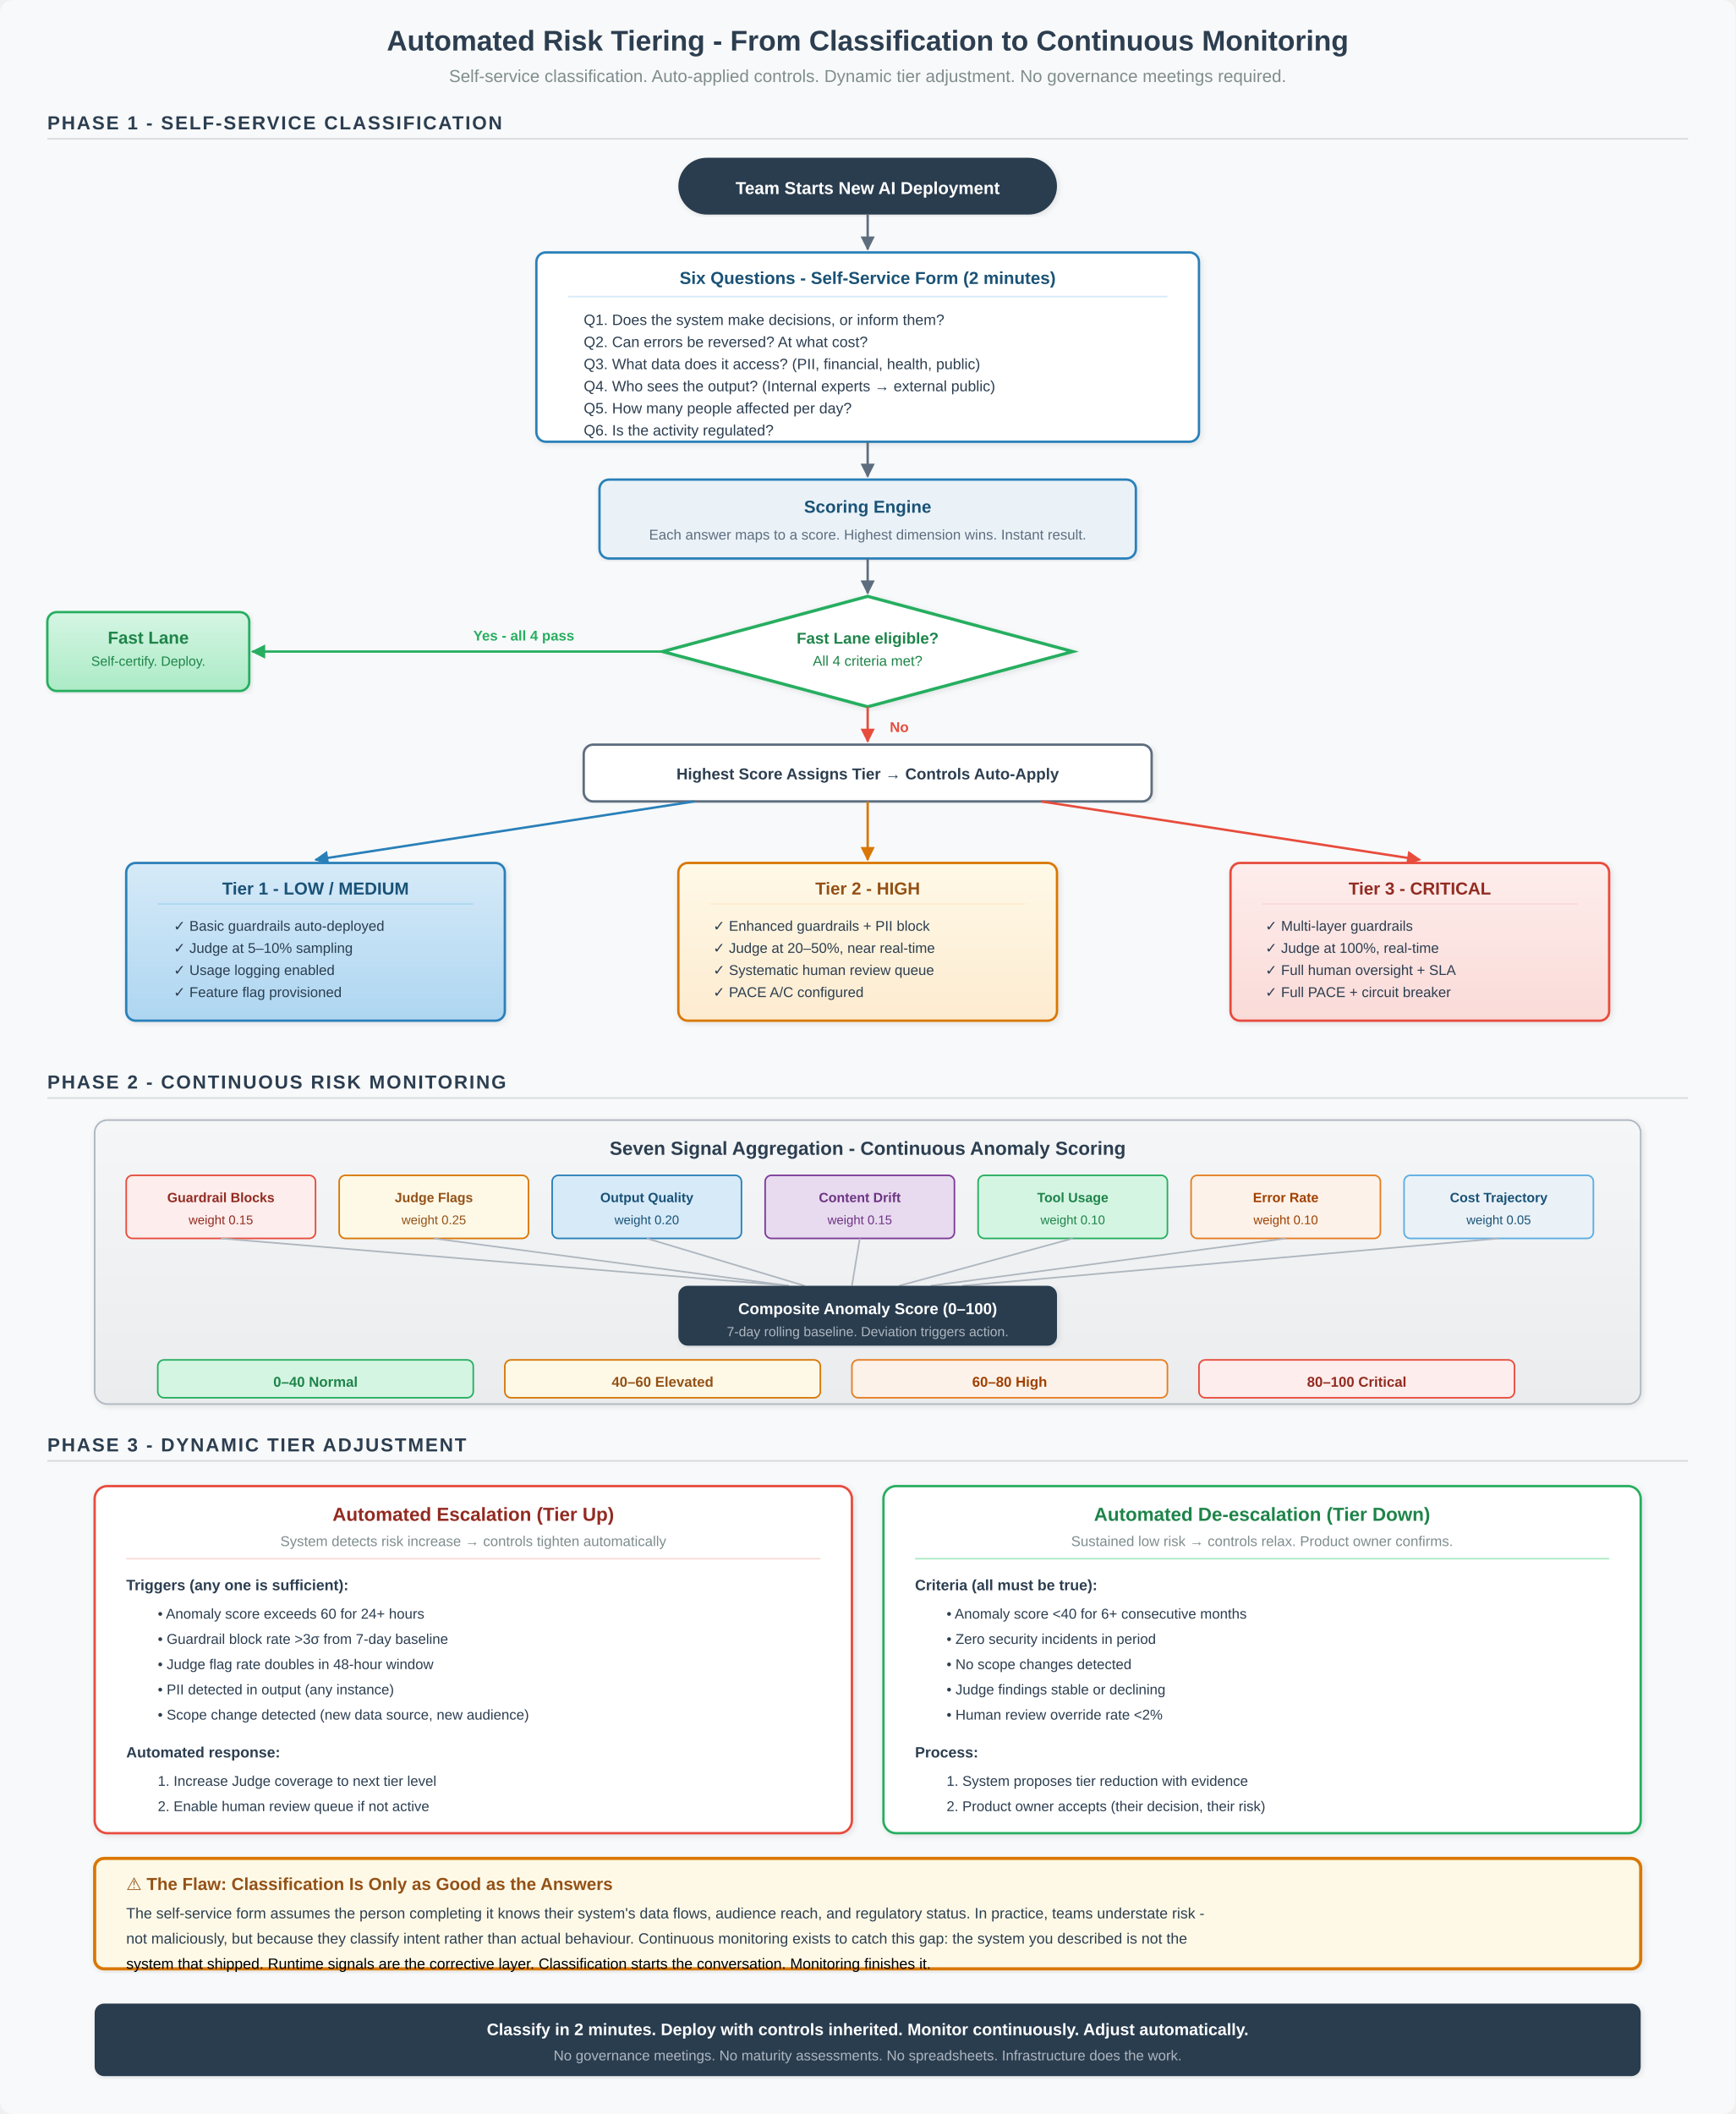
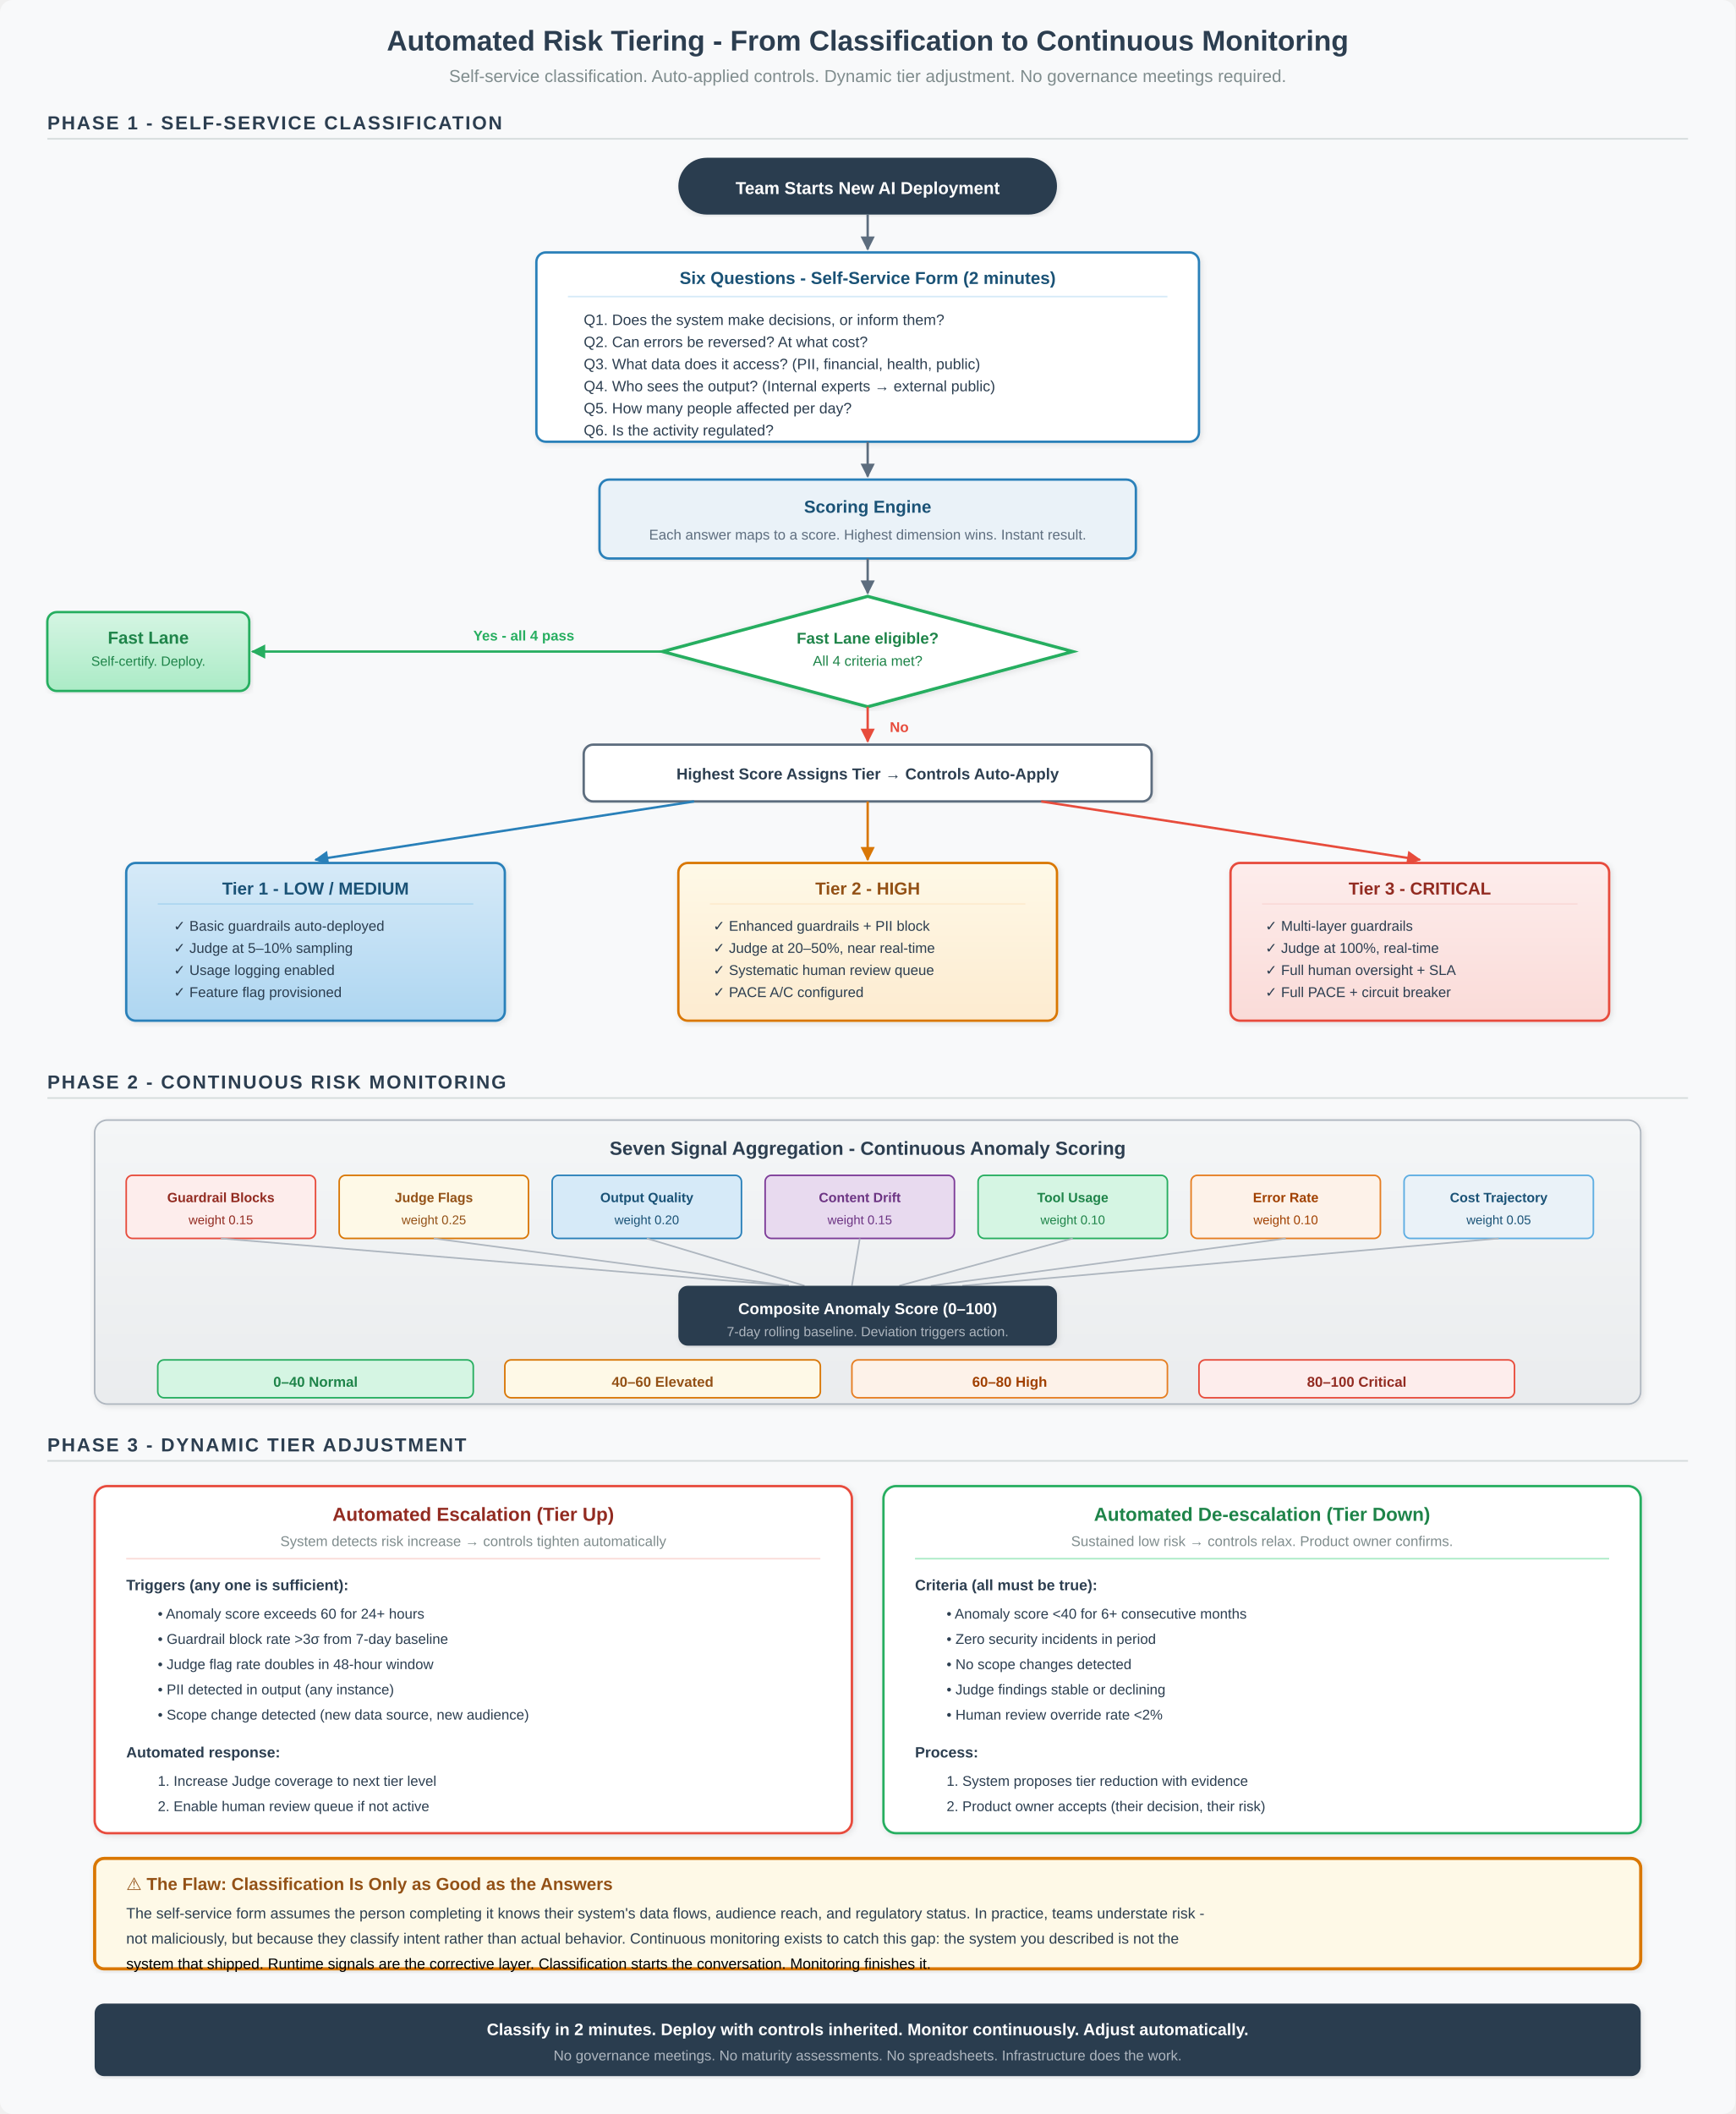
<svg xmlns="http://www.w3.org/2000/svg" width="1100" height="1340" viewBox="0 0 1100 1340" font-family="Arial, Helvetica, sans-serif">
  <defs>
    <filter id="shadow" x="-2%" y="-2%" width="104%" height="106%">
      <feDropShadow dx="1" dy="1" stdDeviation="2" flood-opacity="0.1" />
    </filter>
    <marker id="arrow" viewBox="0 0 10 10" refX="9" refY="5" markerWidth="6" markerHeight="6" orient="auto">
      <path d="M 0 0 L 10 5 L 0 10 z" fill="#5d6d7e" />
    </marker>
    <marker id="arrowGreen" viewBox="0 0 10 10" refX="9" refY="5" markerWidth="6" markerHeight="6" orient="auto">
      <path d="M 0 0 L 10 5 L 0 10 z" fill="#27ae60" />
    </marker>
    <marker id="arrowRed" viewBox="0 0 10 10" refX="9" refY="5" markerWidth="6" markerHeight="6" orient="auto">
      <path d="M 0 0 L 10 5 L 0 10 z" fill="#e74c3c" />
    </marker>
    <marker id="arrowBlue" viewBox="0 0 10 10" refX="9" refY="5" markerWidth="6" markerHeight="6" orient="auto">
      <path d="M 0 0 L 10 5 L 0 10 z" fill="#2980b9" />
    </marker>
    <marker id="arrowAmber" viewBox="0 0 10 10" refX="9" refY="5" markerWidth="6" markerHeight="6" orient="auto">
      <path d="M 0 0 L 10 5 L 0 10 z" fill="#d97706" />
    </marker>
    <linearGradient id="fastLaneGrad" x1="0" y1="0" x2="0" y2="1">
      <stop offset="0%" stop-color="#d5f5e3" />
      <stop offset="100%" stop-color="#abebc6" />
    </linearGradient>
    <linearGradient id="tier1Grad" x1="0" y1="0" x2="0" y2="1">
      <stop offset="0%" stop-color="#d6eaf8" />
      <stop offset="100%" stop-color="#aed6f1" />
    </linearGradient>
    <linearGradient id="tier2Grad" x1="0" y1="0" x2="0" y2="1">
      <stop offset="0%" stop-color="#fef9e7" />
      <stop offset="100%" stop-color="#fdebd0" />
    </linearGradient>
    <linearGradient id="tier3Grad" x1="0" y1="0" x2="0" y2="1">
      <stop offset="0%" stop-color="#fdedec" />
      <stop offset="100%" stop-color="#fadbd8" />
    </linearGradient>
    <linearGradient id="monitorGrad" x1="0" y1="0" x2="0" y2="1">
      <stop offset="0%" stop-color="#f4f6f7" />
      <stop offset="100%" stop-color="#eaecee" />
    </linearGradient>
  </defs>
  <rect width="1100" height="1340" fill="#f8f9fa" rx="8" />
  <text x="550" y="32" text-anchor="middle" font-size="18" font-weight="bold" fill="#2c3e50">Automated Risk Tiering - From Classification to Continuous Monitoring</text>
  <text x="550" y="52" text-anchor="middle" font-size="11" fill="#7f8c8d">Self-service classification. Auto-applied controls. Dynamic tier adjustment. No governance meetings required.</text>
  <text x="30" y="82" font-size="12" font-weight="bold" fill="#2c3e50" letter-spacing="1">PHASE 1 - SELF-SERVICE CLASSIFICATION</text>
  <line x1="30" y1="88" x2="1070" y2="88" stroke="#d5dbdb" stroke-width="1" />
  <rect x="430" y="100" width="240" height="36" rx="18" fill="#2c3e50" filter="url(#shadow)" />
  <text x="550" y="123" text-anchor="middle" font-size="11" font-weight="bold" fill="#fff">Team Starts New AI Deployment</text>
  <line x1="550" y1="136" x2="550" y2="158" stroke="#5d6d7e" stroke-width="1.5" marker-end="url(#arrow)" />
  <rect x="340" y="160" width="420" height="120" rx="6" fill="#fff" stroke="#2980b9" stroke-width="1.5" filter="url(#shadow)" />
  <text x="550" y="180" text-anchor="middle" font-size="11" font-weight="bold" fill="#1a5276">Six Questions - Self-Service Form (2 minutes)</text>
  <line x1="360" y1="188" x2="740" y2="188" stroke="#d6eaf8" stroke-width="1" />
  <text x="370" y="206" font-size="9.5" fill="#2c3e50">Q1. Does the system make decisions, or inform them?</text>
  <text x="370" y="220" font-size="9.5" fill="#2c3e50">Q2. Can errors be reversed? At what cost?</text>
  <text x="370" y="234" font-size="9.5" fill="#2c3e50">Q3. What data does it access? (PII, financial, health, public)</text>
  <text x="370" y="248" font-size="9.5" fill="#2c3e50">Q4. Who sees the output? (Internal experts → external public)</text>
  <text x="370" y="262" font-size="9.5" fill="#2c3e50">Q5. How many people affected per day?</text>
  <text x="370" y="276" font-size="9.5" fill="#2c3e50">Q6. Is the activity regulated?</text>
  <line x1="550" y1="280" x2="550" y2="302" stroke="#5d6d7e" stroke-width="1.5" marker-end="url(#arrow)" />
  <rect x="380" y="304" width="340" height="50" rx="6" fill="#eaf2f8" stroke="#2980b9" stroke-width="1.5" filter="url(#shadow)" />
  <text x="550" y="325" text-anchor="middle" font-size="11" font-weight="bold" fill="#1a5276">Scoring Engine</text>
  <text x="550" y="342" text-anchor="middle" font-size="9" fill="#5d6d7e">Each answer maps to a score. Highest dimension wins. Instant result.</text>
  <line x1="550" y1="354" x2="550" y2="376" stroke="#5d6d7e" stroke-width="1.5" marker-end="url(#arrow)" />
  <polygon points="550,378 680,413 550,448 420,413" fill="#fff" stroke="#27ae60" stroke-width="2" filter="url(#shadow)" />
  <text x="550" y="408" text-anchor="middle" font-size="10" font-weight="bold" fill="#1e8449">Fast Lane eligible?</text>
  <text x="550" y="422" text-anchor="middle" font-size="9" fill="#1e8449">All 4 criteria met?</text>
  <line x1="420" y1="413" x2="160" y2="413" stroke="#27ae60" stroke-width="1.5" marker-end="url(#arrowGreen)" />
  <text x="300" y="406" font-size="9" font-weight="bold" fill="#27ae60">Yes - all 4 pass</text>
  <rect x="30" y="388" width="128" height="50" rx="6" fill="url(#fastLaneGrad)" stroke="#27ae60" stroke-width="1.5" filter="url(#shadow)" />
  <text x="94" y="408" text-anchor="middle" font-size="11" font-weight="bold" fill="#1e8449">Fast Lane</text>
  <text x="94" y="422" text-anchor="middle" font-size="8.5" fill="#1e8449">Self-certify. Deploy.</text>
  <line x1="550" y1="448" x2="550" y2="470" stroke="#e74c3c" stroke-width="1.5" marker-end="url(#arrowRed)" />
  <text x="564" y="464" font-size="9" font-weight="bold" fill="#e74c3c">No</text>
  <rect x="370" y="472" width="360" height="36" rx="6" fill="#fff" stroke="#5d6d7e" stroke-width="1.5" filter="url(#shadow)" />
  <text x="550" y="494" text-anchor="middle" font-size="10" font-weight="bold" fill="#2c3e50">Highest Score Assigns Tier → Controls Auto-Apply</text>
  <line x1="440" y1="508" x2="200" y2="545" stroke="#2980b9" stroke-width="1.5" marker-end="url(#arrowBlue)" />
  <line x1="550" y1="508" x2="550" y2="545" stroke="#d97706" stroke-width="1.5" marker-end="url(#arrowAmber)" />
  <line x1="660" y1="508" x2="900" y2="545" stroke="#e74c3c" stroke-width="1.5" marker-end="url(#arrowRed)" />
  <rect x="80" y="547" width="240" height="100" rx="6" fill="url(#tier1Grad)" stroke="#2980b9" stroke-width="1.5" filter="url(#shadow)" />
  <text x="200" y="567" text-anchor="middle" font-size="11" font-weight="bold" fill="#1a5276">Tier 1 - LOW / MEDIUM</text>
  <line x1="100" y1="573" x2="300" y2="573" stroke="#aed6f1" stroke-width="1" />
  <text x="110" y="590" font-size="9" fill="#2c3e50">✓ Basic guardrails auto-deployed</text>
  <text x="110" y="604" font-size="9" fill="#2c3e50">✓ Judge at 5–10% sampling</text>
  <text x="110" y="618" font-size="9" fill="#2c3e50">✓ Usage logging enabled</text>
  <text x="110" y="632" font-size="9" fill="#2c3e50">✓ Feature flag provisioned</text>
  <rect x="430" y="547" width="240" height="100" rx="6" fill="url(#tier2Grad)" stroke="#d97706" stroke-width="1.5" filter="url(#shadow)" />
  <text x="550" y="567" text-anchor="middle" font-size="11" font-weight="bold" fill="#935116">Tier 2 - HIGH</text>
  <line x1="450" y1="573" x2="650" y2="573" stroke="#fdebd0" stroke-width="1" />
  <text x="452" y="590" font-size="9" fill="#2c3e50">✓ Enhanced guardrails + PII block</text>
  <text x="452" y="604" font-size="9" fill="#2c3e50">✓ Judge at 20–50%, near real-time</text>
  <text x="452" y="618" font-size="9" fill="#2c3e50">✓ Systematic human review queue</text>
  <text x="452" y="632" font-size="9" fill="#2c3e50">✓ PACE A/C configured</text>
  <rect x="780" y="547" width="240" height="100" rx="6" fill="url(#tier3Grad)" stroke="#e74c3c" stroke-width="1.5" filter="url(#shadow)" />
  <text x="900" y="567" text-anchor="middle" font-size="11" font-weight="bold" fill="#922b21">Tier 3 - CRITICAL</text>
  <line x1="800" y1="573" x2="1000" y2="573" stroke="#fadbd8" stroke-width="1" />
  <text x="802" y="590" font-size="9" fill="#2c3e50">✓ Multi-layer guardrails</text>
  <text x="802" y="604" font-size="9" fill="#2c3e50">✓ Judge at 100%, real-time</text>
  <text x="802" y="618" font-size="9" fill="#2c3e50">✓ Full human oversight + SLA</text>
  <text x="802" y="632" font-size="9" fill="#2c3e50">✓ Full PACE + circuit breaker</text>
  <text x="30" y="690" font-size="12" font-weight="bold" fill="#2c3e50" letter-spacing="1">PHASE 2 - CONTINUOUS RISK MONITORING</text>
  <line x1="30" y1="696" x2="1070" y2="696" stroke="#d5dbdb" stroke-width="1" />
  <rect x="60" y="710" width="980" height="180" rx="8" fill="url(#monitorGrad)" stroke="#aeb6bf" stroke-width="1" filter="url(#shadow)" />
  <text x="550" y="732" text-anchor="middle" font-size="12" font-weight="bold" fill="#2c3e50">Seven Signal Aggregation - Continuous Anomaly Scoring</text>
  <rect x="80" y="745" width="120" height="40" rx="4" fill="#fdedec" stroke="#e74c3c" stroke-width="1" />
  <text x="140" y="762" text-anchor="middle" font-size="8.5" font-weight="bold" fill="#922b21">Guardrail Blocks</text>
  <text x="140" y="776" text-anchor="middle" font-size="8" fill="#922b21">weight 0.15</text>
  <rect x="215" y="745" width="120" height="40" rx="4" fill="#fef9e7" stroke="#d97706" stroke-width="1" />
  <text x="275" y="762" text-anchor="middle" font-size="8.5" font-weight="bold" fill="#935116">Judge Flags</text>
  <text x="275" y="776" text-anchor="middle" font-size="8" fill="#935116">weight 0.25</text>
  <rect x="350" y="745" width="120" height="40" rx="4" fill="#d6eaf8" stroke="#2980b9" stroke-width="1" />
  <text x="410" y="762" text-anchor="middle" font-size="8.5" font-weight="bold" fill="#1a5276">Output Quality</text>
  <text x="410" y="776" text-anchor="middle" font-size="8" fill="#1a5276">weight 0.20</text>
  <rect x="485" y="745" width="120" height="40" rx="4" fill="#e8daef" stroke="#7d3c98" stroke-width="1" />
  <text x="545" y="762" text-anchor="middle" font-size="8.5" font-weight="bold" fill="#6c3483">Content Drift</text>
  <text x="545" y="776" text-anchor="middle" font-size="8" fill="#6c3483">weight 0.15</text>
  <rect x="620" y="745" width="120" height="40" rx="4" fill="#d5f5e3" stroke="#27ae60" stroke-width="1" />
  <text x="680" y="762" text-anchor="middle" font-size="8.5" font-weight="bold" fill="#1e8449">Tool Usage</text>
  <text x="680" y="776" text-anchor="middle" font-size="8" fill="#1e8449">weight 0.10</text>
  <rect x="755" y="745" width="120" height="40" rx="4" fill="#fdf2e9" stroke="#e67e22" stroke-width="1" />
  <text x="815" y="762" text-anchor="middle" font-size="8.5" font-weight="bold" fill="#a04000">Error Rate</text>
  <text x="815" y="776" text-anchor="middle" font-size="8" fill="#a04000">weight 0.10</text>
  <rect x="890" y="745" width="120" height="40" rx="4" fill="#eaf2f8" stroke="#5dade2" stroke-width="1" />
  <text x="950" y="762" text-anchor="middle" font-size="8.5" font-weight="bold" fill="#1a5276">Cost Trajectory</text>
  <text x="950" y="776" text-anchor="middle" font-size="8" fill="#1a5276">weight 0.05</text>
  <line x1="140" y1="785" x2="500" y2="815" stroke="#aeb6bf" stroke-width="1" />
  <line x1="275" y1="785" x2="500" y2="815" stroke="#aeb6bf" stroke-width="1" />
  <line x1="410" y1="785" x2="510" y2="815" stroke="#aeb6bf" stroke-width="1" />
  <line x1="545" y1="785" x2="540" y2="815" stroke="#aeb6bf" stroke-width="1" />
  <line x1="680" y1="785" x2="570" y2="815" stroke="#aeb6bf" stroke-width="1" />
  <line x1="815" y1="785" x2="590" y2="815" stroke="#aeb6bf" stroke-width="1" />
  <line x1="950" y1="785" x2="610" y2="815" stroke="#aeb6bf" stroke-width="1" />
  <rect x="430" y="815" width="240" height="38" rx="6" fill="#2c3e50" filter="url(#shadow)" />
  <text x="550" y="833" text-anchor="middle" font-size="10" font-weight="bold" fill="#fff">Composite Anomaly Score (0–100)</text>
  <text x="550" y="847" text-anchor="middle" font-size="8.5" fill="#aeb6bf">7-day rolling baseline. Deviation triggers action.</text>
  <rect x="100" y="862" width="200" height="24" rx="4" fill="#d5f5e3" stroke="#27ae60" stroke-width="1" />
  <text x="200" y="879" text-anchor="middle" font-size="9" font-weight="bold" fill="#1e8449">0–40  Normal</text>
  <rect x="320" y="862" width="200" height="24" rx="4" fill="#fef9e7" stroke="#d97706" stroke-width="1" />
  <text x="420" y="879" text-anchor="middle" font-size="9" font-weight="bold" fill="#935116">40–60  Elevated</text>
  <rect x="540" y="862" width="200" height="24" rx="4" fill="#fdf2e9" stroke="#e67e22" stroke-width="1" />
  <text x="640" y="879" text-anchor="middle" font-size="9" font-weight="bold" fill="#a04000">60–80  High</text>
  <rect x="760" y="862" width="200" height="24" rx="4" fill="#fdedec" stroke="#e74c3c" stroke-width="1" />
  <text x="860" y="879" text-anchor="middle" font-size="9" font-weight="bold" fill="#922b21">80–100  Critical</text>
  <text x="30" y="920" font-size="12" font-weight="bold" fill="#2c3e50" letter-spacing="1">PHASE 3 - DYNAMIC TIER ADJUSTMENT</text>
  <line x1="30" y1="926" x2="1070" y2="926" stroke="#d5dbdb" stroke-width="1" />
  <rect x="60" y="942" width="480" height="220" rx="8" fill="#fff" stroke="#e74c3c" stroke-width="1.5" filter="url(#shadow)" />
  <text x="300" y="964" text-anchor="middle" font-size="12" font-weight="bold" fill="#922b21">Automated Escalation (Tier Up)</text>
  <text x="300" y="980" text-anchor="middle" font-size="9" fill="#7f8c8d">System detects risk increase → controls tighten automatically</text>
  <line x1="80" y1="988" x2="520" y2="988" stroke="#fadbd8" stroke-width="1" />
  <text x="80" y="1008" font-size="9.5" font-weight="bold" fill="#2c3e50">Triggers (any one is sufficient):</text>
  <text x="100" y="1026" font-size="9" fill="#2c3e50">• Anomaly score exceeds 60 for 24+ hours</text>
  <text x="100" y="1042" font-size="9" fill="#2c3e50">• Guardrail block rate &gt;3σ from 7-day baseline</text>
  <text x="100" y="1058" font-size="9" fill="#2c3e50">• Judge flag rate doubles in 48-hour window</text>
  <text x="100" y="1074" font-size="9" fill="#2c3e50">• PII detected in output (any instance)</text>
  <text x="100" y="1090" font-size="9" fill="#2c3e50">• Scope change detected (new data source, new audience)</text>
  <text x="80" y="1114" font-size="9.5" font-weight="bold" fill="#2c3e50">Automated response:</text>
  <text x="100" y="1132" font-size="9" fill="#2c3e50">1. Increase Judge coverage to next tier level</text>
  <text x="100" y="1148" font-size="9" fill="#2c3e50">2. Enable human review queue if not active</text>
  <rect x="560" y="942" width="480" height="220" rx="8" fill="#fff" stroke="#27ae60" stroke-width="1.5" filter="url(#shadow)" />
  <text x="800" y="964" text-anchor="middle" font-size="12" font-weight="bold" fill="#1e8449">Automated De-escalation (Tier Down)</text>
  <text x="800" y="980" text-anchor="middle" font-size="9" fill="#7f8c8d">Sustained low risk → controls relax. Product owner confirms.</text>
  <line x1="580" y1="988" x2="1020" y2="988" stroke="#abebc6" stroke-width="1" />
  <text x="580" y="1008" font-size="9.5" font-weight="bold" fill="#2c3e50">Criteria (all must be true):</text>
  <text x="600" y="1026" font-size="9" fill="#2c3e50">• Anomaly score &lt;40 for 6+ consecutive months</text>
  <text x="600" y="1042" font-size="9" fill="#2c3e50">• Zero security incidents in period</text>
  <text x="600" y="1058" font-size="9" fill="#2c3e50">• No scope changes detected</text>
  <text x="600" y="1074" font-size="9" fill="#2c3e50">• Judge findings stable or declining</text>
  <text x="600" y="1090" font-size="9" fill="#2c3e50">• Human review override rate &lt;2%</text>
  <text x="580" y="1114" font-size="9.5" font-weight="bold" fill="#2c3e50">Process:</text>
  <text x="600" y="1132" font-size="9" fill="#2c3e50">1. System proposes tier reduction with evidence</text>
  <text x="600" y="1148" font-size="9" fill="#2c3e50">2. Product owner accepts (their decision, their risk)</text>
  <rect x="60" y="1178" width="980" height="70" rx="6" fill="#fef9e7" stroke="#d97706" stroke-width="2" filter="url(#shadow)" />
  <text x="80" y="1198" font-size="11" font-weight="bold" fill="#935116">⚠  The Flaw: Classification Is Only as Good as the Answers</text>
  <text x="80" y="1216" font-size="9.5" fill="#2c3e50">The self-service form assumes the person completing it knows their system's data flows, audience reach, and regulatory status. In practice, teams understate risk -</text>
-   <text x="80" y="1232" font-size="9.5" fill="#2c3e50">not maliciously, but because they classify intent rather than actual behaviour. Continuous monitoring exists to catch this gap: the system you described is not the</text>
+   <text x="80" y="1232" font-size="9.5" fill="#2c3e50">not maliciously, but because they classify intent rather than actual behavior. Continuous monitoring exists to catch this gap: the system you described is not the</text>
  <text x="80" y="1248" font-size="9.5" fill="#1a5276; font-weight: bold">system that shipped. Runtime signals are the corrective layer. Classification starts the conversation. Monitoring finishes it.</text>
  <rect x="60" y="1270" width="980" height="46" rx="6" fill="#2c3e50" filter="url(#shadow)" />
  <text x="550" y="1290" text-anchor="middle" font-size="10.5" font-weight="bold" fill="#fff">Classify in 2 minutes. Deploy with controls inherited. Monitor continuously. Adjust automatically.</text>
  <text x="550" y="1306" text-anchor="middle" font-size="9" fill="#aeb6bf">No governance meetings. No maturity assessments. No spreadsheets. Infrastructure does the work.</text>
</svg>
